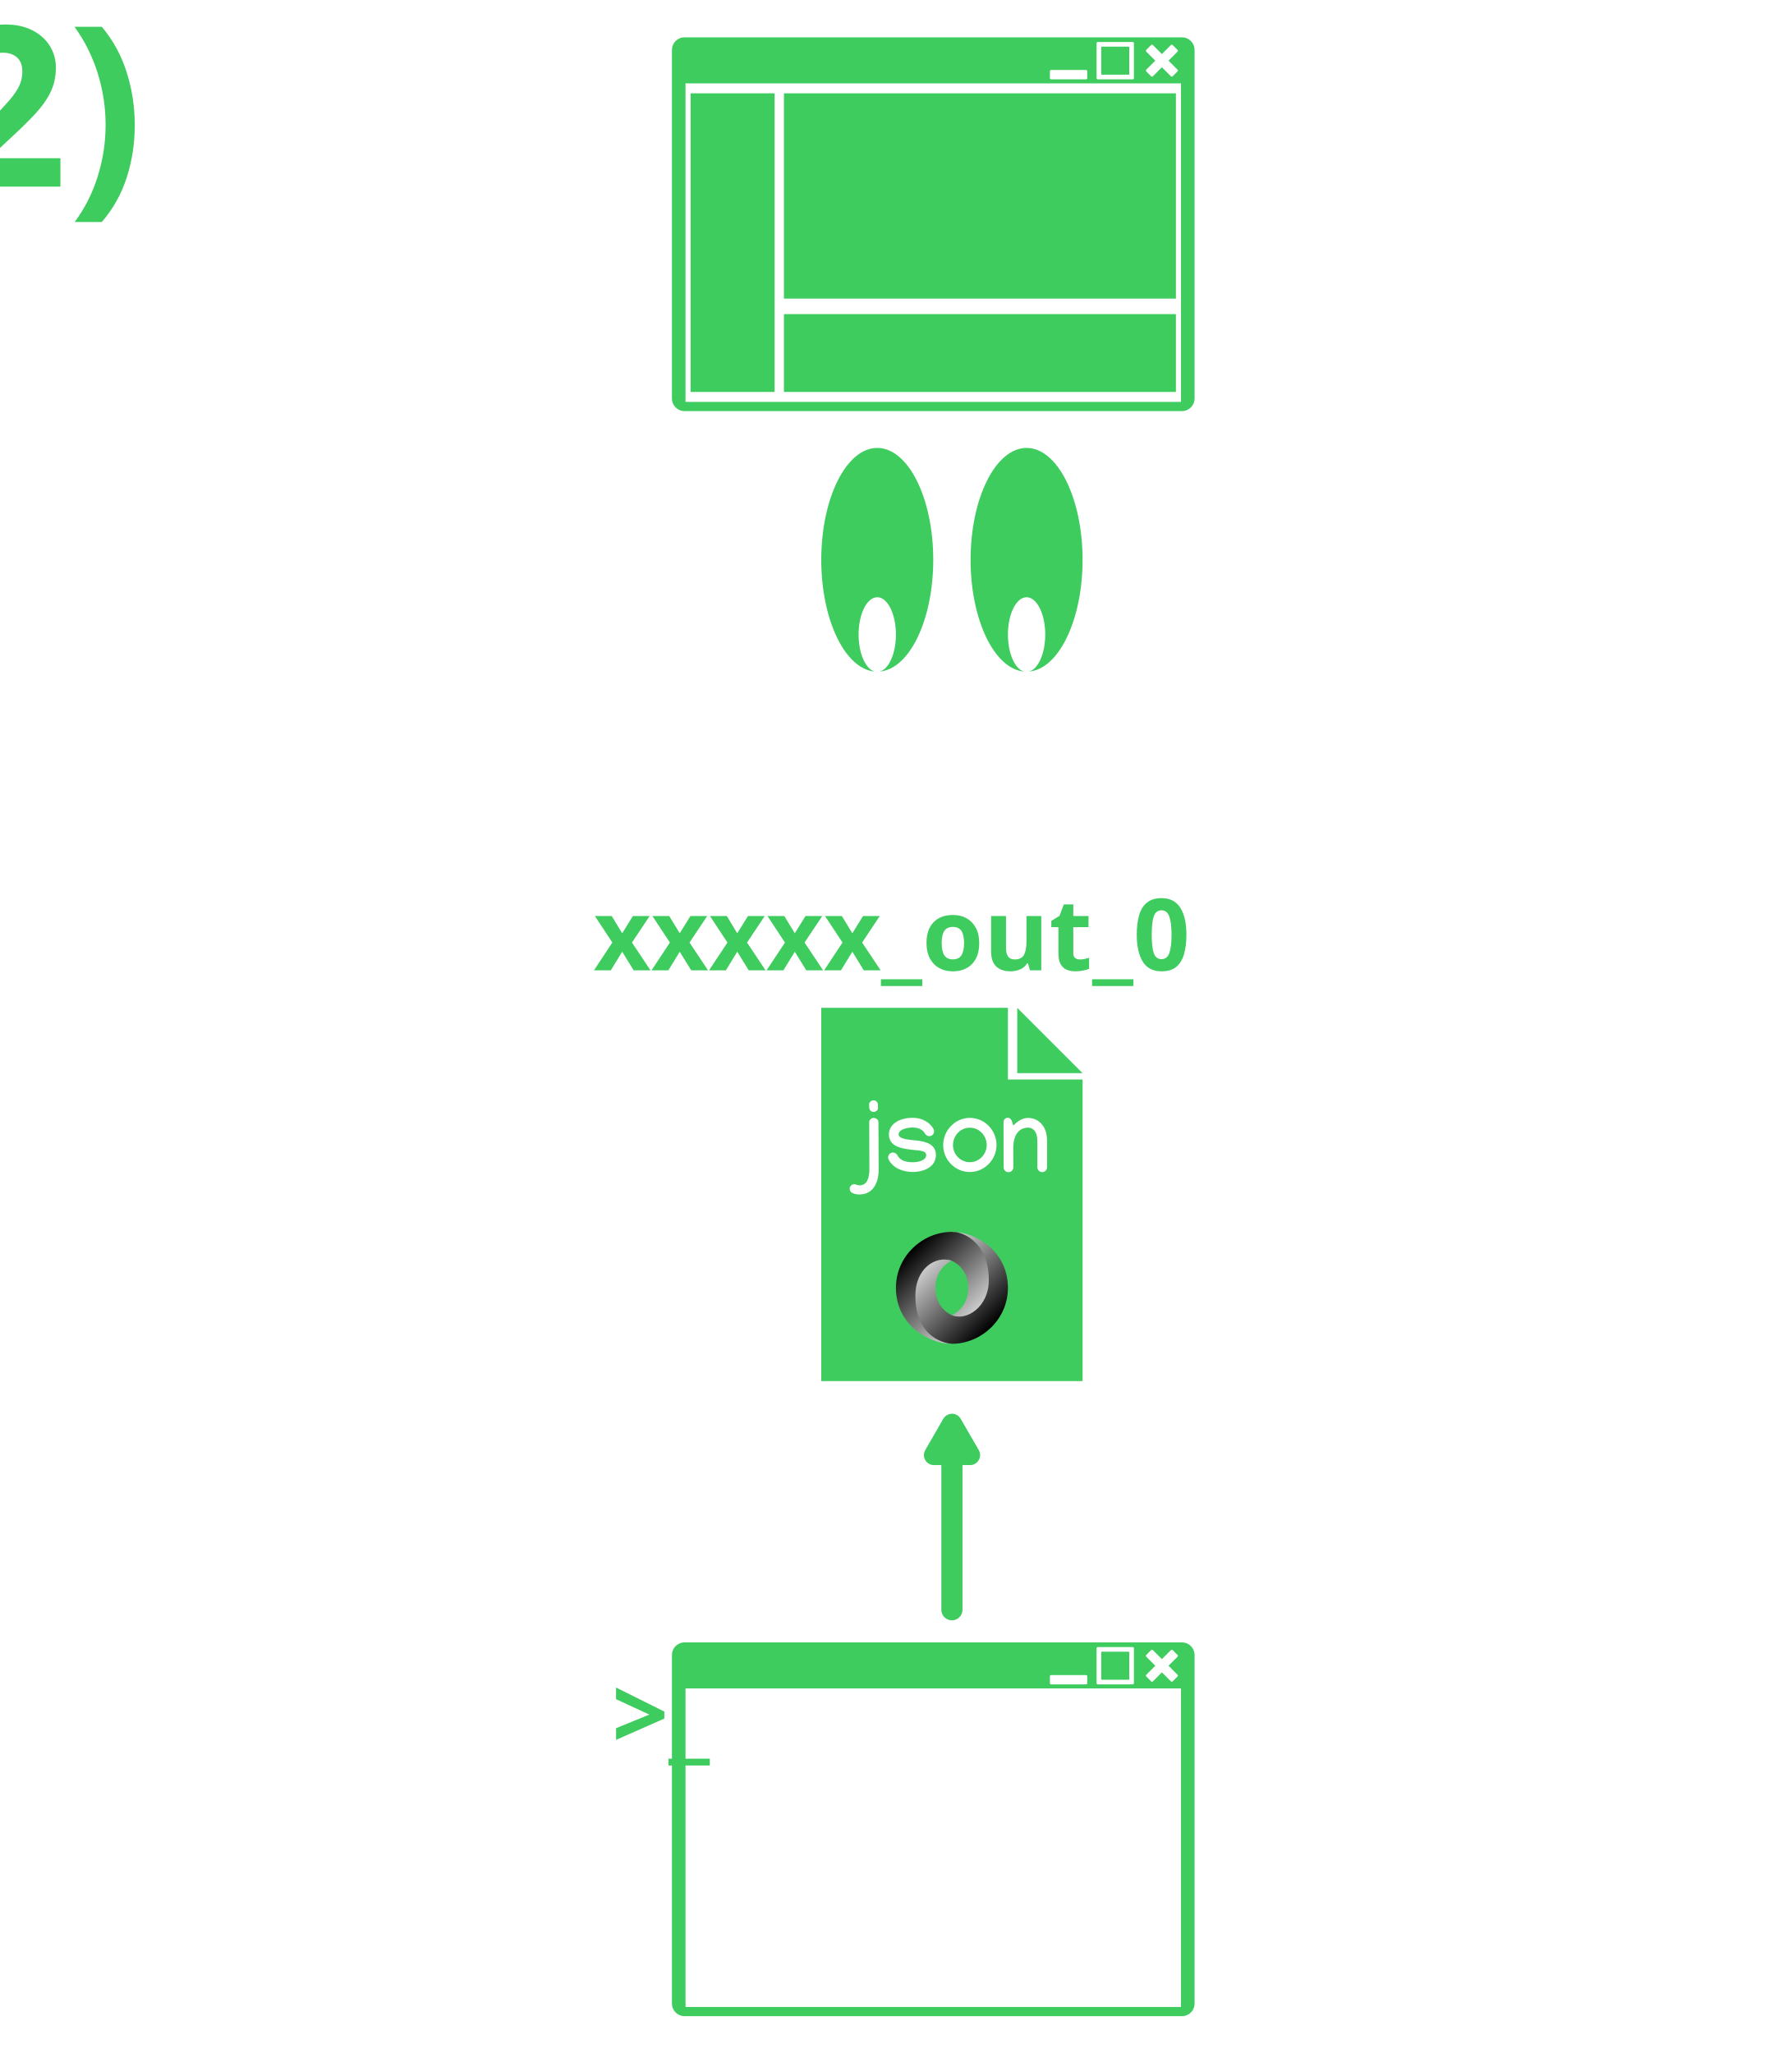
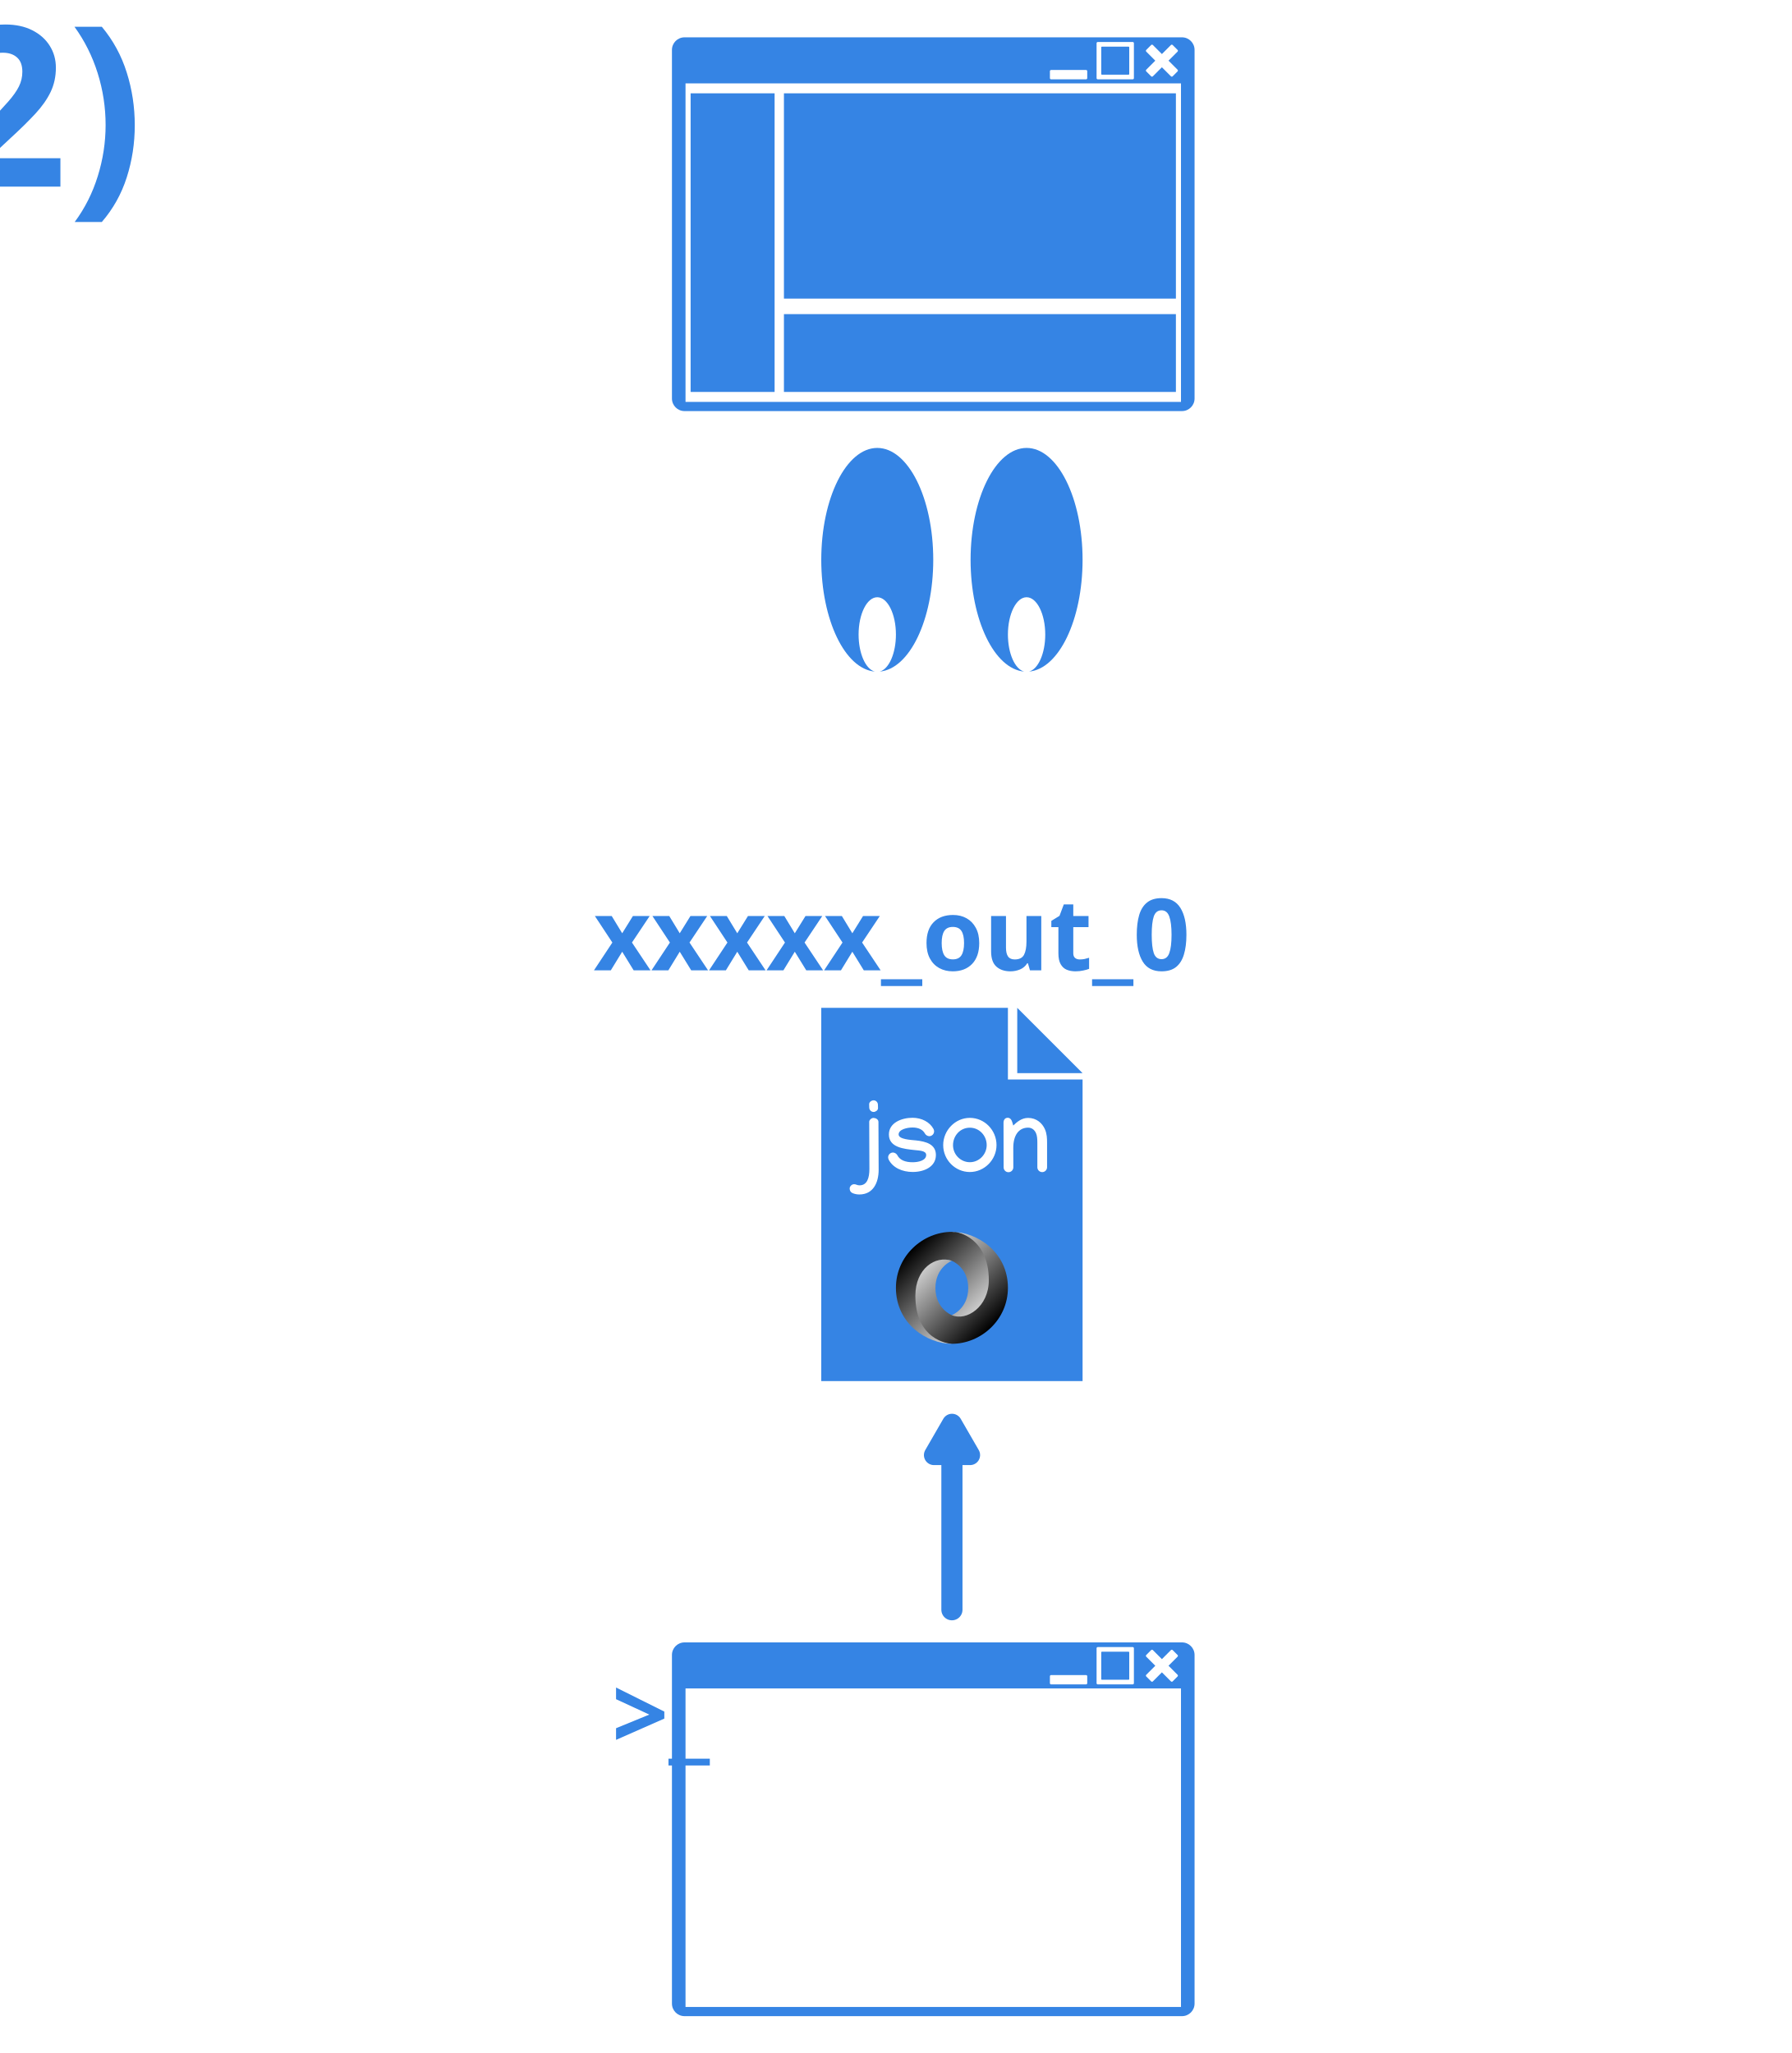
<svg xmlns="http://www.w3.org/2000/svg" xmlns:xlink="http://www.w3.org/1999/xlink" width="384" height="440" viewBox="0 0 384 440" version="1.1" id="svg1" xml:space="preserve">
  <defs id="defs1">
    <linearGradient id="a" x1="-133.268" y1="-202.91" x2="-133.198" y2="-202.84" gradientTransform="matrix(189.38,0,0,189.81,25243.061,38519.17)" gradientUnits="userSpaceOnUse">
      <stop offset="0" stop-color="#387eb8" id="stop1" />
      <stop offset="1" stop-color="#366994" id="stop2" />
    </linearGradient>
    <linearGradient id="b" x1="-133.575" y1="-203.203" x2="-133.495" y2="-203.133" gradientTransform="matrix(189.38,0,0,189.81,25309.061,38583.42)" gradientUnits="userSpaceOnUse">
      <stop offset="0" stop-color="#ffe052" id="stop3" />
      <stop offset="1" stop-color="#ffc331" id="stop4" />
    </linearGradient>
    <linearGradient id="a-6" x1="-133.268" y1="-202.91" x2="-133.198" y2="-202.84" gradientTransform="matrix(189.38,0,0,189.81,25243.061,38519.17)" gradientUnits="userSpaceOnUse">
      <stop offset="0" stop-color="#387eb8" id="stop1-9" />
      <stop offset="1" stop-color="#366994" id="stop2-3" />
    </linearGradient>
    <linearGradient id="b-7" x1="-133.575" y1="-203.203" x2="-133.495" y2="-203.133" gradientTransform="matrix(189.38,0,0,189.81,25309.061,38583.42)" gradientUnits="userSpaceOnUse">
      <stop offset="0" stop-color="#ffe052" id="stop3-4" />
      <stop offset="1" stop-color="#ffc331" id="stop4-5" />
    </linearGradient>
    <linearGradient id="linearGradient8385">
      <stop offset="0" id="stop1-7" />
      <stop stop-color="#fff" offset="1" id="stop2-2" />
    </linearGradient>
    <linearGradient id="linearGradient3002" x1="-553.27" x2="-666.12" y1="525.91" y2="413.05" gradientTransform="matrix(0.99884,0,0,0.9987,689.01,-388.84)" gradientUnits="userSpaceOnUse" xlink:href="#linearGradient8385" />
    <linearGradient id="linearGradient3005" x1="-666.12" x2="-553.27" y1="413.04" y2="525.91" gradientTransform="matrix(0.99884,0,0,0.9987,689.01,-388.84)" gradientUnits="userSpaceOnUse" xlink:href="#linearGradient8385" />
  </defs>
  <g id="layer1">
    <g id="g5" transform="translate(0,56)">
-       <path style="fill:#3ecc5f;fill-opacity:1;stroke:#3ecc5f;stroke-width:4.531;stroke-linecap:round;stroke-linejoin:round;stroke-dasharray:none;stroke-opacity:1" d="m 204,257 c 0,31.761 0,32 0,32 z" id="path1-2" />
-       <path style="fill:#3ecc5f;stroke:#3ecc5f;stroke-width:8;stroke-linecap:round;stroke-linejoin:round" id="path2-9" d="m 208.139,81.153 0,-14.41 12.479,7.205 z" transform="matrix(0,-0.53714,-0.53714,0,243.7391,367.651)" />
+       <path style="fill:#3584e4;fill-opacity:1;stroke:#3584e4;stroke-width:4.531;stroke-linecap:round;stroke-linejoin:round;stroke-dasharray:none;stroke-opacity:1" d="m 204,257 c 0,31.761 0,32 0,32 z" id="path1-2" />
+       <path style="fill:#3584e4;stroke:#3584e4;stroke-width:8;stroke-linecap:round;stroke-linejoin:round" id="path2-9" d="m 208.139,81.153 0,-14.41 12.479,7.205 z" transform="matrix(0,-0.53714,-0.53714,0,243.7391,367.651)" />
    </g>
-     <text xml:space="preserve" style="font-weight:bold;font-size:21.333px;line-height:1;font-family:Manjari;-inkscape-font-specification:'Manjari Bold';text-align:center;text-anchor:middle;fill:#3ecc5f;fill-opacity:1;stroke:none;stroke-width:8;stroke-linecap:round;stroke-linejoin:round" x="204.984" y="207.958" id="text4-2">
+     <text xml:space="preserve" style="font-weight:bold;font-size:21.333px;line-height:1;font-family:Manjari;-inkscape-font-specification:'Manjari Bold';text-align:center;text-anchor:middle;fill:#3584e4;fill-opacity:1;stroke:none;stroke-width:8;stroke-linecap:round;stroke-linejoin:round" x="204.984" y="207.958" id="text4-2">
      <tspan id="tspan4-8" x="204.984" y="207.958">xxxxx_out_0</tspan>
    </text>
-     <path id="path5" style="fill:#3ecc5f;fill-opacity:1;stroke:none;stroke-width:9.803;stroke-linecap:round;stroke-linejoin:round" d="m 188,96 a 12,24 0 0 0 -12,24 12,24 0 0 0 11.479,23.932 A 4,8 0 0 1 184,136 a 4,8 0 0 1 4,-8 4,8 0 0 1 4,8 4,8 0 0 1 -3.479,7.932 A 12,24 0 0 0 200,120 12,24 0 0 0 188,96 Z" />
-     <path id="path5-1" style="fill:#3ecc5f;fill-opacity:1;stroke:none;stroke-width:9.803;stroke-linecap:round;stroke-linejoin:round" d="m 220,96 a 12,24 0 0 0 -12,24 12,24 0 0 0 11.479,23.932 A 4,8 0 0 1 216,136 a 4,8 0 0 1 4,-8 4,8 0 0 1 4,8 4,8 0 0 1 -3.479,7.932 A 12,24 0 0 0 232,120 12,24 0 0 0 220,96 Z" />
+     <path id="path5" style="fill:#3584e4;fill-opacity:1;stroke:none;stroke-width:9.803;stroke-linecap:round;stroke-linejoin:round" d="m 188,96 a 12,24 0 0 0 -12,24 12,24 0 0 0 11.479,23.932 A 4,8 0 0 1 184,136 a 4,8 0 0 1 4,-8 4,8 0 0 1 4,8 4,8 0 0 1 -3.479,7.932 A 12,24 0 0 0 200,120 12,24 0 0 0 188,96 Z" />
+     <path id="path5-1" style="fill:#3584e4;fill-opacity:1;stroke:none;stroke-width:9.803;stroke-linecap:round;stroke-linejoin:round" d="m 220,96 a 12,24 0 0 0 -12,24 12,24 0 0 0 11.479,23.932 A 4,8 0 0 1 216,136 a 4,8 0 0 1 4,-8 4,8 0 0 1 4,8 4,8 0 0 1 -3.479,7.932 A 12,24 0 0 0 232,120 12,24 0 0 0 220,96 Z" />
    <g id="g2" transform="translate(-120)">
-       <path id="rect2-4" style="fill:#3ecc5f;stroke-width:3.675;-inkscape-stroke:none" d="M 266.699,8 C 265.204,8 264,9.204 264,10.699 v 74.705 c 0,1.495 1.204,2.699 2.699,2.699 h 106.602 c 1.495,0 2.699,-1.204 2.699,-2.699 V 10.699 C 376,9.204 374.796,8 373.301,8 Z m 88.555,1 h 7.492 C 362.886,9 363,9.114 363,9.254 V 16.746 C 363,16.886 362.886,17 362.746,17 h -7.492 C 355.114,17 355,16.886 355,16.746 V 9.254 C 355,9.114 355.114,9 355.254,9 Z m 11.625,0.568 c 0.065,0 0.13,0.025 0.18,0.074 L 369,11.584 370.941,9.643 c 0.099,-0.099 0.26,-0.099 0.359,0 l 1.057,1.057 c 0.099,0.099 0.099,0.26 0,0.359 L 370.416,13 l 1.941,1.941 c 0.099,0.099 0.099,0.26 0,0.359 l -1.057,1.057 c -0.099,0.099 -0.26,0.099 -0.359,0 L 369,14.416 l -1.941,1.941 c -0.099,0.099 -0.26,0.099 -0.359,0 l -1.057,-1.057 c -0.099,-0.099 -0.099,-0.26 0,-0.359 L 367.584,13 l -1.941,-1.941 c -0.099,-0.099 -0.099,-0.26 0,-0.359 l 1.057,-1.057 c 0.05,-0.05 0.115,-0.074 0.18,-0.074 z M 345.254,15 h 7.492 C 352.886,15 353,15.114 353,15.254 v 1.492 C 353,16.886 352.886,17 352.746,17 h -7.492 C 345.114,17 345,16.886 345,16.746 V 15.254 C 345,15.114 345.114,15 345.254,15 Z m -78.344,2.871 H 373.09 V 86.129 H 266.91 Z" />
-       <rect style="fill:#3ecc5f;fill-opacity:1;stroke-width:0.791;-inkscape-stroke:none" id="rect3-7" width="6" height="6" x="356" y="10" ry="0.123" />
-       <rect style="fill:#3ecc5f;stroke-width:4.331;stroke-linecap:round;stroke-linejoin:round" id="rect1-4" width="84" height="44" x="288" y="20" rx="0" ry="0" />
-       <rect style="fill:#3ecc5f;stroke-width:2.666;stroke-linecap:round;stroke-linejoin:round" id="rect1-5-4" width="84" height="16.678" x="288" y="67.322" rx="0" ry="0" />
-       <rect style="fill:#3ecc5f;stroke-width:2.418;stroke-linecap:round;stroke-linejoin:round" id="rect1-5-2-3" width="18" height="64" x="268" y="20" rx="0" ry="0" />
+       <path id="rect2-4" style="fill:#3584e4;stroke-width:3.675;-inkscape-stroke:none" d="M 266.699,8 C 265.204,8 264,9.204 264,10.699 v 74.705 c 0,1.495 1.204,2.699 2.699,2.699 h 106.602 c 1.495,0 2.699,-1.204 2.699,-2.699 V 10.699 C 376,9.204 374.796,8 373.301,8 Z m 88.555,1 h 7.492 C 362.886,9 363,9.114 363,9.254 V 16.746 C 363,16.886 362.886,17 362.746,17 h -7.492 C 355.114,17 355,16.886 355,16.746 V 9.254 C 355,9.114 355.114,9 355.254,9 Z m 11.625,0.568 c 0.065,0 0.13,0.025 0.18,0.074 L 369,11.584 370.941,9.643 c 0.099,-0.099 0.26,-0.099 0.359,0 l 1.057,1.057 c 0.099,0.099 0.099,0.26 0,0.359 L 370.416,13 l 1.941,1.941 c 0.099,0.099 0.099,0.26 0,0.359 l -1.057,1.057 c -0.099,0.099 -0.26,0.099 -0.359,0 L 369,14.416 l -1.941,1.941 c -0.099,0.099 -0.26,0.099 -0.359,0 l -1.057,-1.057 c -0.099,-0.099 -0.099,-0.26 0,-0.359 L 367.584,13 l -1.941,-1.941 c -0.099,-0.099 -0.099,-0.26 0,-0.359 l 1.057,-1.057 c 0.05,-0.05 0.115,-0.074 0.18,-0.074 z M 345.254,15 h 7.492 C 352.886,15 353,15.114 353,15.254 v 1.492 C 353,16.886 352.886,17 352.746,17 h -7.492 C 345.114,17 345,16.886 345,16.746 V 15.254 C 345,15.114 345.114,15 345.254,15 Z m -78.344,2.871 H 373.09 V 86.129 H 266.91 Z" />
+       <rect style="fill:#3584e4;fill-opacity:1;stroke-width:0.791;-inkscape-stroke:none" id="rect3-7" width="6" height="6" x="356" y="10" ry="0.123" />
+       <rect style="fill:#3584e4;stroke-width:4.331;stroke-linecap:round;stroke-linejoin:round" id="rect1-4" width="84" height="44" x="288" y="20" rx="0" ry="0" />
+       <rect style="fill:#3584e4;stroke-width:2.666;stroke-linecap:round;stroke-linejoin:round" id="rect1-5-4" width="84" height="16.678" x="288" y="67.322" rx="0" ry="0" />
+       <rect style="fill:#3584e4;stroke-width:2.418;stroke-linecap:round;stroke-linejoin:round" id="rect1-5-2-3" width="18" height="64" x="268" y="20" rx="0" ry="0" />
    </g>
    <g id="layer1-0-0" transform="translate(136,344)">
-       <path id="rect2-9-7" style="fill:#3ecc5f;stroke-width:3.675;-inkscape-stroke:none" d="M 10.699,8 C 9.204,8 8,9.204 8,10.699 v 74.705 c 0,1.495 1.204,2.699 2.699,2.699 H 117.301 c 1.495,0 2.699,-1.204 2.699,-2.699 V 10.699 C 120,9.204 118.796,8 117.301,8 Z m 88.555,1 h 7.492 C 106.886,9 107,9.114 107,9.254 V 16.746 C 107,16.886 106.886,17 106.746,17 H 99.254 C 99.114,17 99,16.886 99,16.746 V 9.254 C 99,9.114 99.114,9 99.254,9 Z m 11.625,0.568 c 0.065,0 0.13,0.025 0.18,0.074 L 113,11.584 114.941,9.643 c 0.099,-0.099 0.26,-0.099 0.359,0 l 1.057,1.057 c 0.099,0.099 0.099,0.26 0,0.359 L 114.416,13 l 1.941,1.941 c 0.099,0.099 0.099,0.26 0,0.359 l -1.057,1.057 c -0.099,0.099 -0.26,0.099 -0.359,0 L 113,14.416 l -1.941,1.941 c -0.099,0.099 -0.26,0.099 -0.359,0 l -1.057,-1.057 c -0.099,-0.099 -0.099,-0.26 0,-0.359 L 111.584,13 l -1.941,-1.941 c -0.099,-0.099 -0.099,-0.26 0,-0.359 l 1.057,-1.057 c 0.05,-0.05 0.115,-0.074 0.18,-0.074 z M 89.254,15 h 7.492 C 96.886,15 97,15.114 97,15.254 v 1.492 C 97,16.886 96.886,17 96.746,17 H 89.254 C 89.114,17 89,16.886 89,16.746 V 15.254 C 89,15.114 89.114,15 89.254,15 Z m -78.344,2.871 H 117.09 V 86.129 H 10.91 Z" />
-       <rect style="fill:#3ecc5f;fill-opacity:1;stroke-width:0.791;-inkscape-stroke:none" id="rect3-3-8" width="6" height="6" x="100" y="10" ry="0.123" />
-       <text xml:space="preserve" style="font-weight:bold;font-size:21.333px;line-height:1;font-family:Manjari;-inkscape-font-specification:'Manjari Bold';text-align:center;text-anchor:middle;fill:#3ecc5f;fill-opacity:1;stroke:none;stroke-width:4;stroke-linecap:round;stroke-linejoin:round" x="25" y="31" id="text1-6">
+       <path id="rect2-9-7" style="fill:#3584e4;stroke-width:3.675;-inkscape-stroke:none" d="M 10.699,8 C 9.204,8 8,9.204 8,10.699 v 74.705 c 0,1.495 1.204,2.699 2.699,2.699 H 117.301 c 1.495,0 2.699,-1.204 2.699,-2.699 V 10.699 C 120,9.204 118.796,8 117.301,8 Z m 88.555,1 h 7.492 C 106.886,9 107,9.114 107,9.254 V 16.746 C 107,16.886 106.886,17 106.746,17 H 99.254 C 99.114,17 99,16.886 99,16.746 V 9.254 C 99,9.114 99.114,9 99.254,9 Z m 11.625,0.568 c 0.065,0 0.13,0.025 0.18,0.074 L 113,11.584 114.941,9.643 c 0.099,-0.099 0.26,-0.099 0.359,0 l 1.057,1.057 c 0.099,0.099 0.099,0.26 0,0.359 L 114.416,13 l 1.941,1.941 c 0.099,0.099 0.099,0.26 0,0.359 l -1.057,1.057 c -0.099,0.099 -0.26,0.099 -0.359,0 L 113,14.416 l -1.941,1.941 c -0.099,0.099 -0.26,0.099 -0.359,0 l -1.057,-1.057 c -0.099,-0.099 -0.099,-0.26 0,-0.359 L 111.584,13 l -1.941,-1.941 c -0.099,-0.099 -0.099,-0.26 0,-0.359 l 1.057,-1.057 c 0.05,-0.05 0.115,-0.074 0.18,-0.074 z M 89.254,15 h 7.492 C 96.886,15 97,15.114 97,15.254 v 1.492 C 97,16.886 96.886,17 96.746,17 H 89.254 C 89.114,17 89,16.886 89,16.746 V 15.254 C 89,15.114 89.114,15 89.254,15 Z m -78.344,2.871 H 117.09 V 86.129 H 10.91 Z" />
+       <rect style="fill:#3584e4;fill-opacity:1;stroke-width:0.791;-inkscape-stroke:none" id="rect3-3-8" width="6" height="6" x="100" y="10" ry="0.123" />
+       <text xml:space="preserve" style="font-weight:bold;font-size:21.333px;line-height:1;font-family:Manjari;-inkscape-font-specification:'Manjari Bold';text-align:center;text-anchor:middle;fill:#3584e4;fill-opacity:1;stroke:none;stroke-width:4;stroke-linecap:round;stroke-linejoin:round" x="25" y="31" id="text1-6">
        <tspan id="tspan1-8" x="25" y="31">&gt;_</tspan>
      </text>
    </g>
-     <path id="rect4-2" style="fill:#3ecc5f;fill-opacity:1;stroke:none;stroke-width:7.101;stroke-linecap:round;stroke-linejoin:round" d="m 176,216 v 80 h 56 V 231.361 H 216 V 216 Z m 11.203,19.822 c 0.531,0 0.927,0.428 0.938,0.928 l 0.019,0.604 v 0.156 c 0,0.469 -0.552,0.803 -0.938,0.803 -0.531,0 -0.927,-0.428 -0.938,-0.928 l -0.019,-0.594 v -0.156 c 0,-0.469 0.542,-0.812 0.938,-0.812 z m 8.354,3.74 c 1.979,0 3.719,0.938 4.5,2.406 0.073,0.125 0.125,0.354 0.125,0.5 0,0.573 -0.468,1.041 -1.041,1.041 -0.354,0 -0.771,-0.26 -0.928,-0.572 -0.458,-0.854 -1.406,-1.291 -2.666,-1.291 -1.104,0 -2.969,0.395 -2.969,1.488 0,1.073 2.666,1.167 3.729,1.281 2.042,0.219 4.26,0.771 4.26,3.125 0,2.521 -2.5,3.637 -4.969,3.637 -2.26,0 -4.259,-0.918 -5.145,-2.637 -0.062,-0.125 -0.125,-0.342 -0.125,-0.488 0,-0.573 0.468,-1.043 1.041,-1.043 0.354,0 0.781,0.261 0.938,0.584 0.542,1.052 1.708,1.5 3.281,1.5 1.24,0 2.896,-0.375 2.896,-1.562 0,-0.917 -1.438,-0.937 -2.396,-1.041 -2.437,-0.26 -5.594,-0.564 -5.594,-3.355 0,-2.51 2.729,-3.572 5.062,-3.572 z m 20.396,0 c 0.573,0 0.854,0.479 1.01,1.041 l 0.178,0.625 c 0.75,-0.729 1.78,-1.635 3.176,-1.635 1.823,0 3.033,1.125 3.605,2.406 0.448,1.01 0.469,2.031 0.469,2.906 v 5.26 c 0,0.573 -0.47,1.043 -1.043,1.043 -0.573,0 -1.041,-0.47 -1.041,-1.043 v -5.26 c 0,-0.812 -0.051,-1.521 -0.291,-2.053 -0.271,-0.615 -0.824,-1.176 -1.678,-1.176 -2.052,0 -3.198,1.687 -3.188,4.354 l 0.01,4.156 c 0,0.573 -0.468,1.041 -1.041,1.041 -0.583,0 -1.041,-0.467 -1.041,-1.051 l -0.021,-9.574 c 0,-0.573 0.324,-1.041 0.896,-1.041 z m -8.115,0.021 c 3.187,0 5.719,2.665 5.719,5.832 0,3.125 -2.573,5.771 -5.719,5.771 -3.125,0 -5.709,-2.584 -5.709,-5.771 0,-3.156 2.574,-5.832 5.709,-5.832 z m -20.666,0.01 c 0.458,0 1.082,0.282 1.082,0.865 l 0.043,10.25 c 0,2.771 -1.178,5.291 -4.137,5.291 -0.469,0 -0.967,-0.083 -1.457,-0.291 -0.406,-0.167 -0.615,-0.531 -0.615,-1 0,-0.448 0.468,-0.906 0.916,-0.906 0.177,0 0.333,0.019 0.469,0.082 0.271,0.115 0.501,0.156 0.73,0.156 1.615,0 2.113,-1.551 2.113,-3.52 l -0.041,-10.094 c 0,-0.417 0.511,-0.834 0.896,-0.834 z m 20.666,2.094 c -2.062,0 -3.604,1.719 -3.604,3.75 0,2.021 1.645,3.646 3.613,3.646 2,0 3.605,-1.689 3.605,-3.668 0,-2.021 -1.574,-3.729 -3.615,-3.729 z" />
-     <path id="path4-36-3" style="fill:#3ecc5f;fill-opacity:1;stroke-width:7.945;stroke-linecap:round;stroke-linejoin:round" d="m 218,230 v -14 l 14,14 z" />
+     <path id="rect4-2" style="fill:#3584e4;fill-opacity:1;stroke:none;stroke-width:7.101;stroke-linecap:round;stroke-linejoin:round" d="m 176,216 v 80 h 56 V 231.361 H 216 V 216 Z m 11.203,19.822 c 0.531,0 0.927,0.428 0.938,0.928 l 0.019,0.604 v 0.156 c 0,0.469 -0.552,0.803 -0.938,0.803 -0.531,0 -0.927,-0.428 -0.938,-0.928 l -0.019,-0.594 v -0.156 c 0,-0.469 0.542,-0.812 0.938,-0.812 z m 8.354,3.74 c 1.979,0 3.719,0.938 4.5,2.406 0.073,0.125 0.125,0.354 0.125,0.5 0,0.573 -0.468,1.041 -1.041,1.041 -0.354,0 -0.771,-0.26 -0.928,-0.572 -0.458,-0.854 -1.406,-1.291 -2.666,-1.291 -1.104,0 -2.969,0.395 -2.969,1.488 0,1.073 2.666,1.167 3.729,1.281 2.042,0.219 4.26,0.771 4.26,3.125 0,2.521 -2.5,3.637 -4.969,3.637 -2.26,0 -4.259,-0.918 -5.145,-2.637 -0.062,-0.125 -0.125,-0.342 -0.125,-0.488 0,-0.573 0.468,-1.043 1.041,-1.043 0.354,0 0.781,0.261 0.938,0.584 0.542,1.052 1.708,1.5 3.281,1.5 1.24,0 2.896,-0.375 2.896,-1.562 0,-0.917 -1.438,-0.937 -2.396,-1.041 -2.437,-0.26 -5.594,-0.564 -5.594,-3.355 0,-2.51 2.729,-3.572 5.062,-3.572 z m 20.396,0 c 0.573,0 0.854,0.479 1.01,1.041 l 0.178,0.625 c 0.75,-0.729 1.78,-1.635 3.176,-1.635 1.823,0 3.033,1.125 3.605,2.406 0.448,1.01 0.469,2.031 0.469,2.906 v 5.26 c 0,0.573 -0.47,1.043 -1.043,1.043 -0.573,0 -1.041,-0.47 -1.041,-1.043 v -5.26 c 0,-0.812 -0.051,-1.521 -0.291,-2.053 -0.271,-0.615 -0.824,-1.176 -1.678,-1.176 -2.052,0 -3.198,1.687 -3.188,4.354 l 0.01,4.156 c 0,0.573 -0.468,1.041 -1.041,1.041 -0.583,0 -1.041,-0.467 -1.041,-1.051 l -0.021,-9.574 c 0,-0.573 0.324,-1.041 0.896,-1.041 z m -8.115,0.021 c 3.187,0 5.719,2.665 5.719,5.832 0,3.125 -2.573,5.771 -5.719,5.771 -3.125,0 -5.709,-2.584 -5.709,-5.771 0,-3.156 2.574,-5.832 5.709,-5.832 z m -20.666,0.01 c 0.458,0 1.082,0.282 1.082,0.865 l 0.043,10.25 c 0,2.771 -1.178,5.291 -4.137,5.291 -0.469,0 -0.967,-0.083 -1.457,-0.291 -0.406,-0.167 -0.615,-0.531 -0.615,-1 0,-0.448 0.468,-0.906 0.916,-0.906 0.177,0 0.333,0.019 0.469,0.082 0.271,0.115 0.501,0.156 0.73,0.156 1.615,0 2.113,-1.551 2.113,-3.52 l -0.041,-10.094 c 0,-0.417 0.511,-0.834 0.896,-0.834 z m 20.666,2.094 c -2.062,0 -3.604,1.719 -3.604,3.75 0,2.021 1.645,3.646 3.613,3.646 2,0 3.605,-1.689 3.605,-3.668 0,-2.021 -1.574,-3.729 -3.615,-3.729 z" />
+     <path id="path4-36-3" style="fill:#3584e4;fill-opacity:1;stroke-width:7.945;stroke-linecap:round;stroke-linejoin:round" d="m 218,230 v -14 l 14,14 z" />
    <g fill-rule="evenodd" id="g3" transform="matrix(0.15,0,0,0.1499998,192,264)">
      <path d="m 79.865,119.1 c 35.398,48.255 70.04,-13.469 69.989,-50.587 C 149.794,24.627 105.313,0.099 79.836,0.099 38.944,0.099 0,33.895 0,80.135 0,131.531 44.64,160 79.836,160 71.871,158.853 45.33,153.166 44.973,92.033 44.733,50.686 58.461,34.167 79.778,41.434 c 0.477,0.177 23.514,9.264 23.514,38.951 0,29.56 -23.427,38.715 -23.427,38.715 z" color="#000000" fill="url(#linearGradient3005)" id="path2-2" style="fill:url(#linearGradient3005)" />
      <path d="M 79.823,41.401 C 56.433,33.339 27.78,52.617 27.78,91.23 27.78,154.278 74.501,160 80.164,160 121.056,160 160,126.204 160,79.964 160,28.568 115.36,0.099 80.164,0.099 c 9.748,-1.35 52.541,10.55 52.541,69.037 0,38.141 -31.953,58.905 -52.735,50.033 -0.477,-0.177 -23.514,-9.264 -23.514,-38.951 0,-29.56 23.367,-38.818 23.367,-38.818 z" color="#000000" fill="url(#linearGradient3002)" id="path3" style="fill:url(#linearGradient3002)" />
    </g>
-     <text xml:space="preserve" style="font-weight:bold;font-size:48px;line-height:1;font-family:Manjari;-inkscape-font-specification:'Manjari Bold';text-align:center;text-anchor:middle;fill:#3ecc5f;fill-opacity:1;stroke-width:8;stroke-linecap:round;stroke-linejoin:round" x="32" y="40" id="text2-3">
+     <text xml:space="preserve" style="font-weight:bold;font-size:48px;line-height:1;font-family:Manjari;-inkscape-font-specification:'Manjari Bold';text-align:center;text-anchor:middle;fill:#3584e4;fill-opacity:1;stroke-width:8;stroke-linecap:round;stroke-linejoin:round" x="32" y="40" id="text2-3">
      <tspan id="tspan2-5" x="32" y="40">(2)</tspan>
    </text>
  </g>
</svg>
